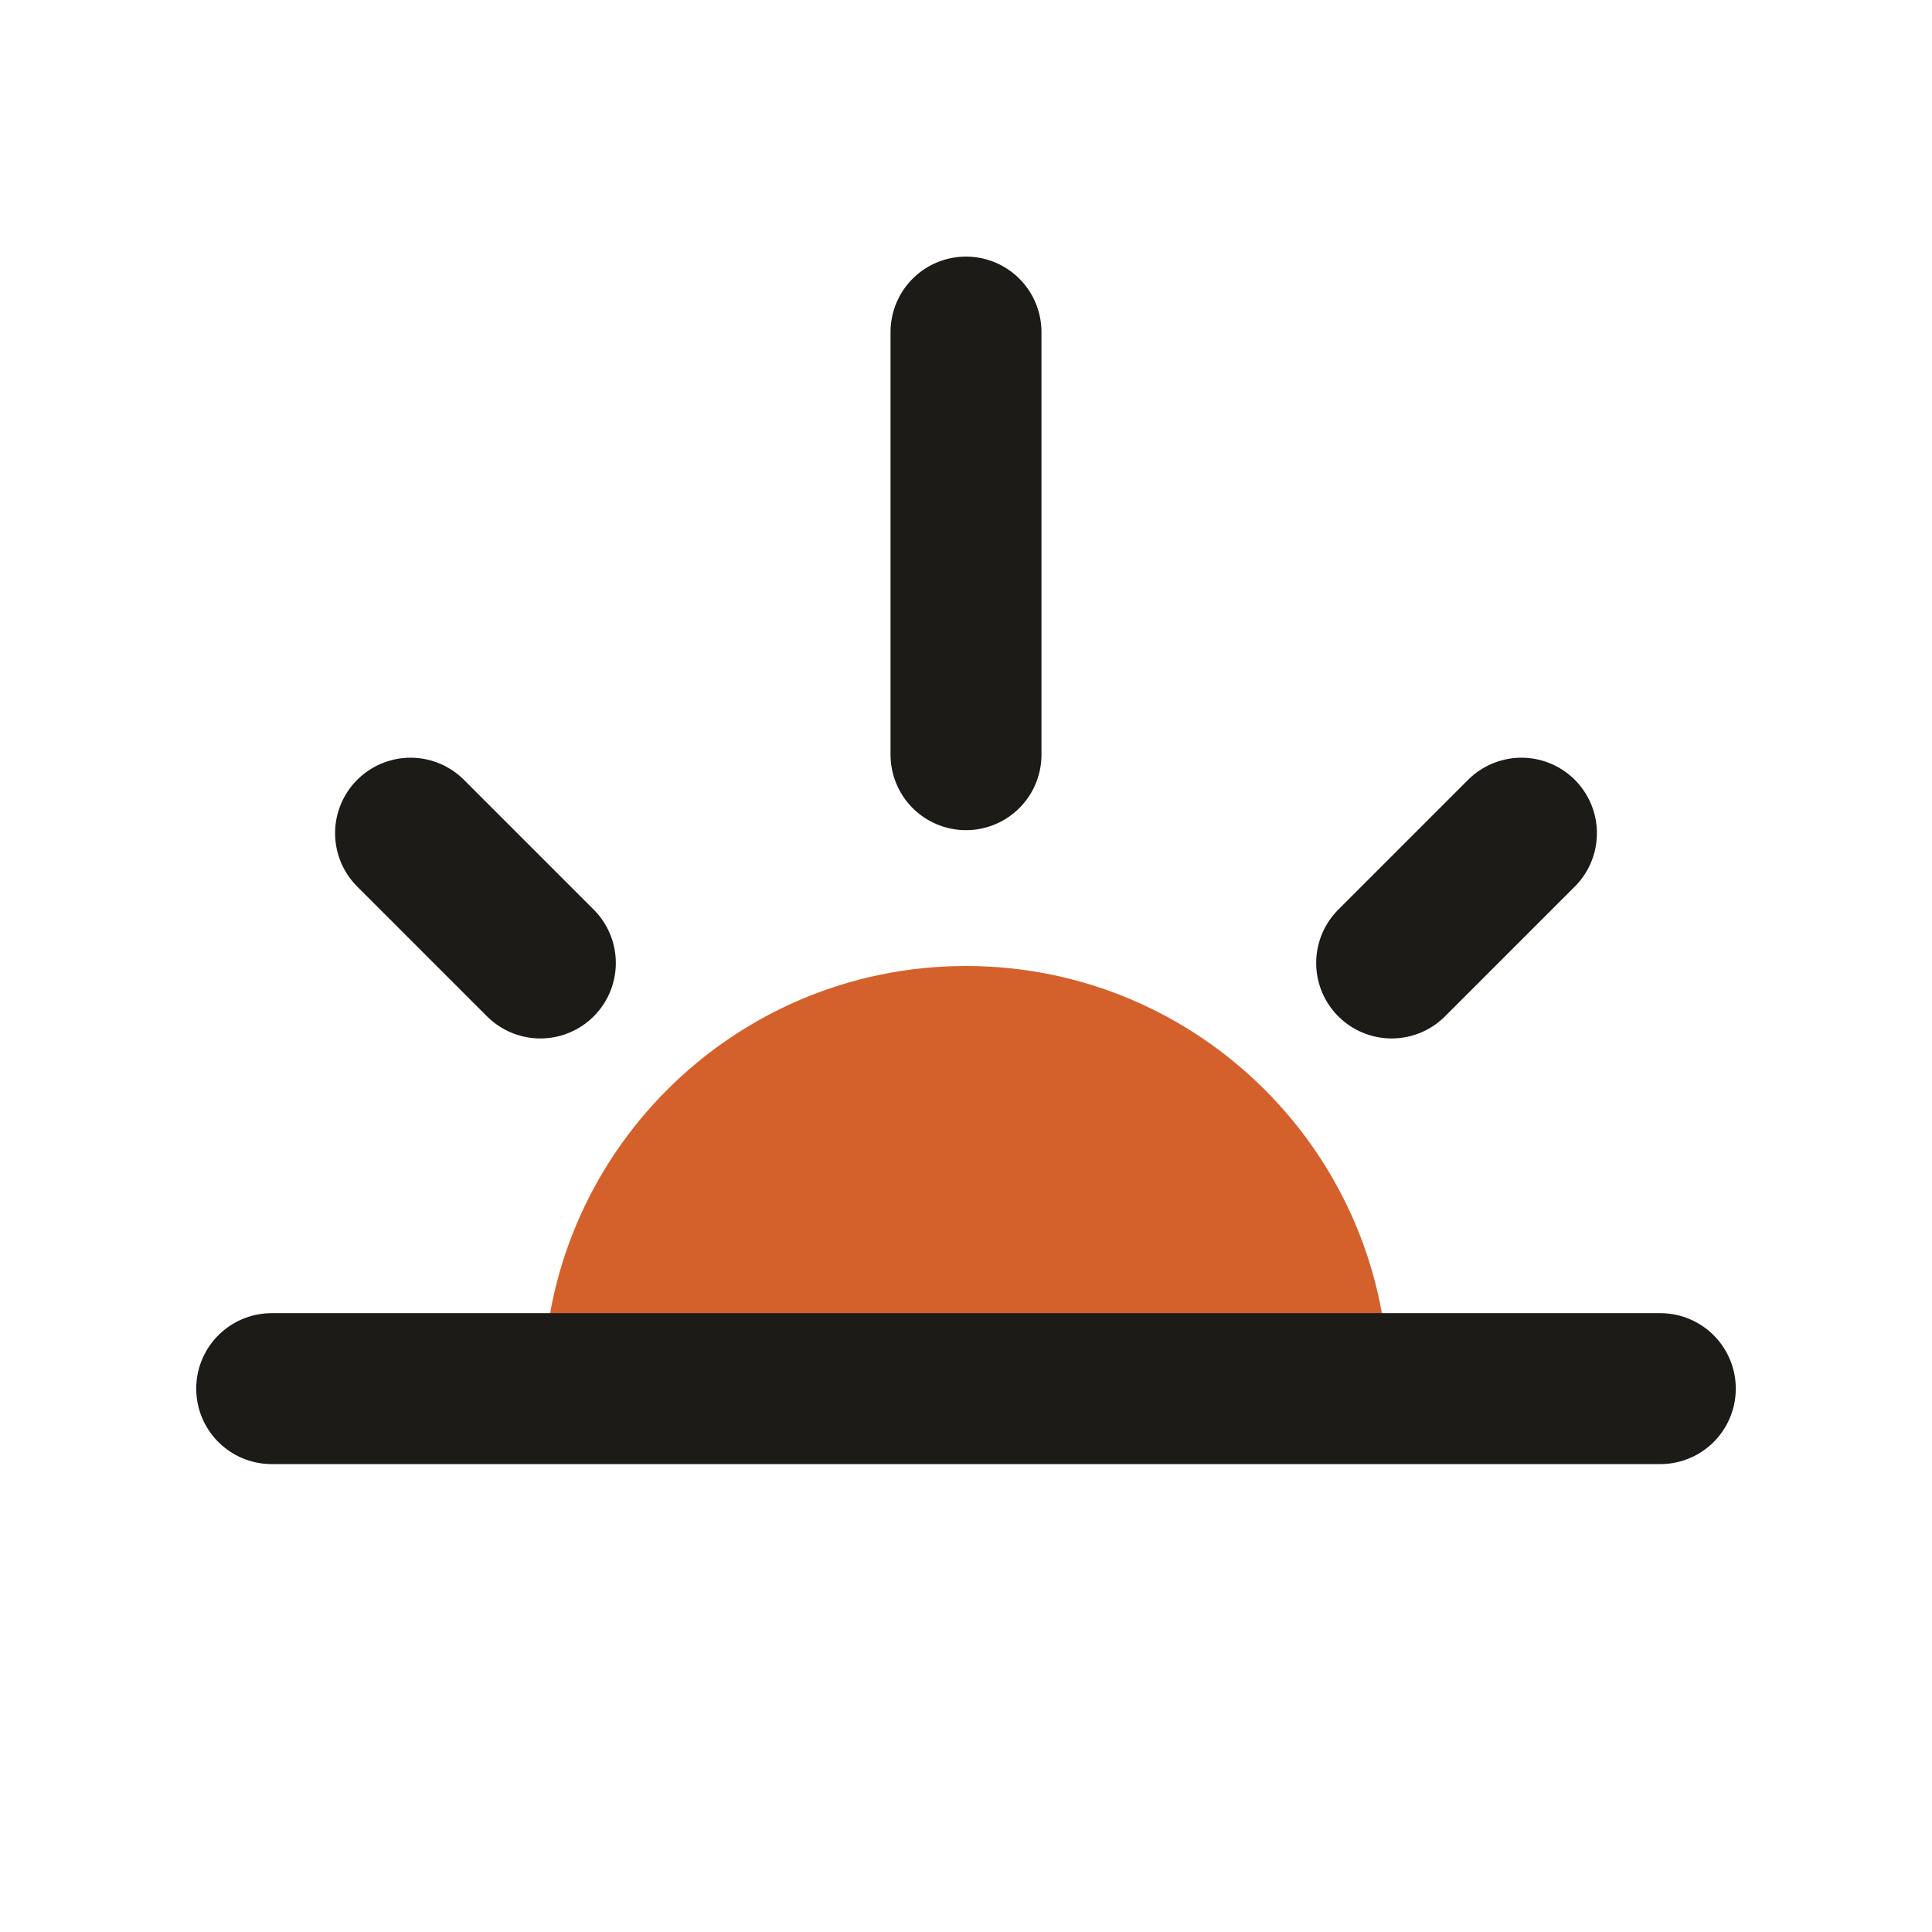
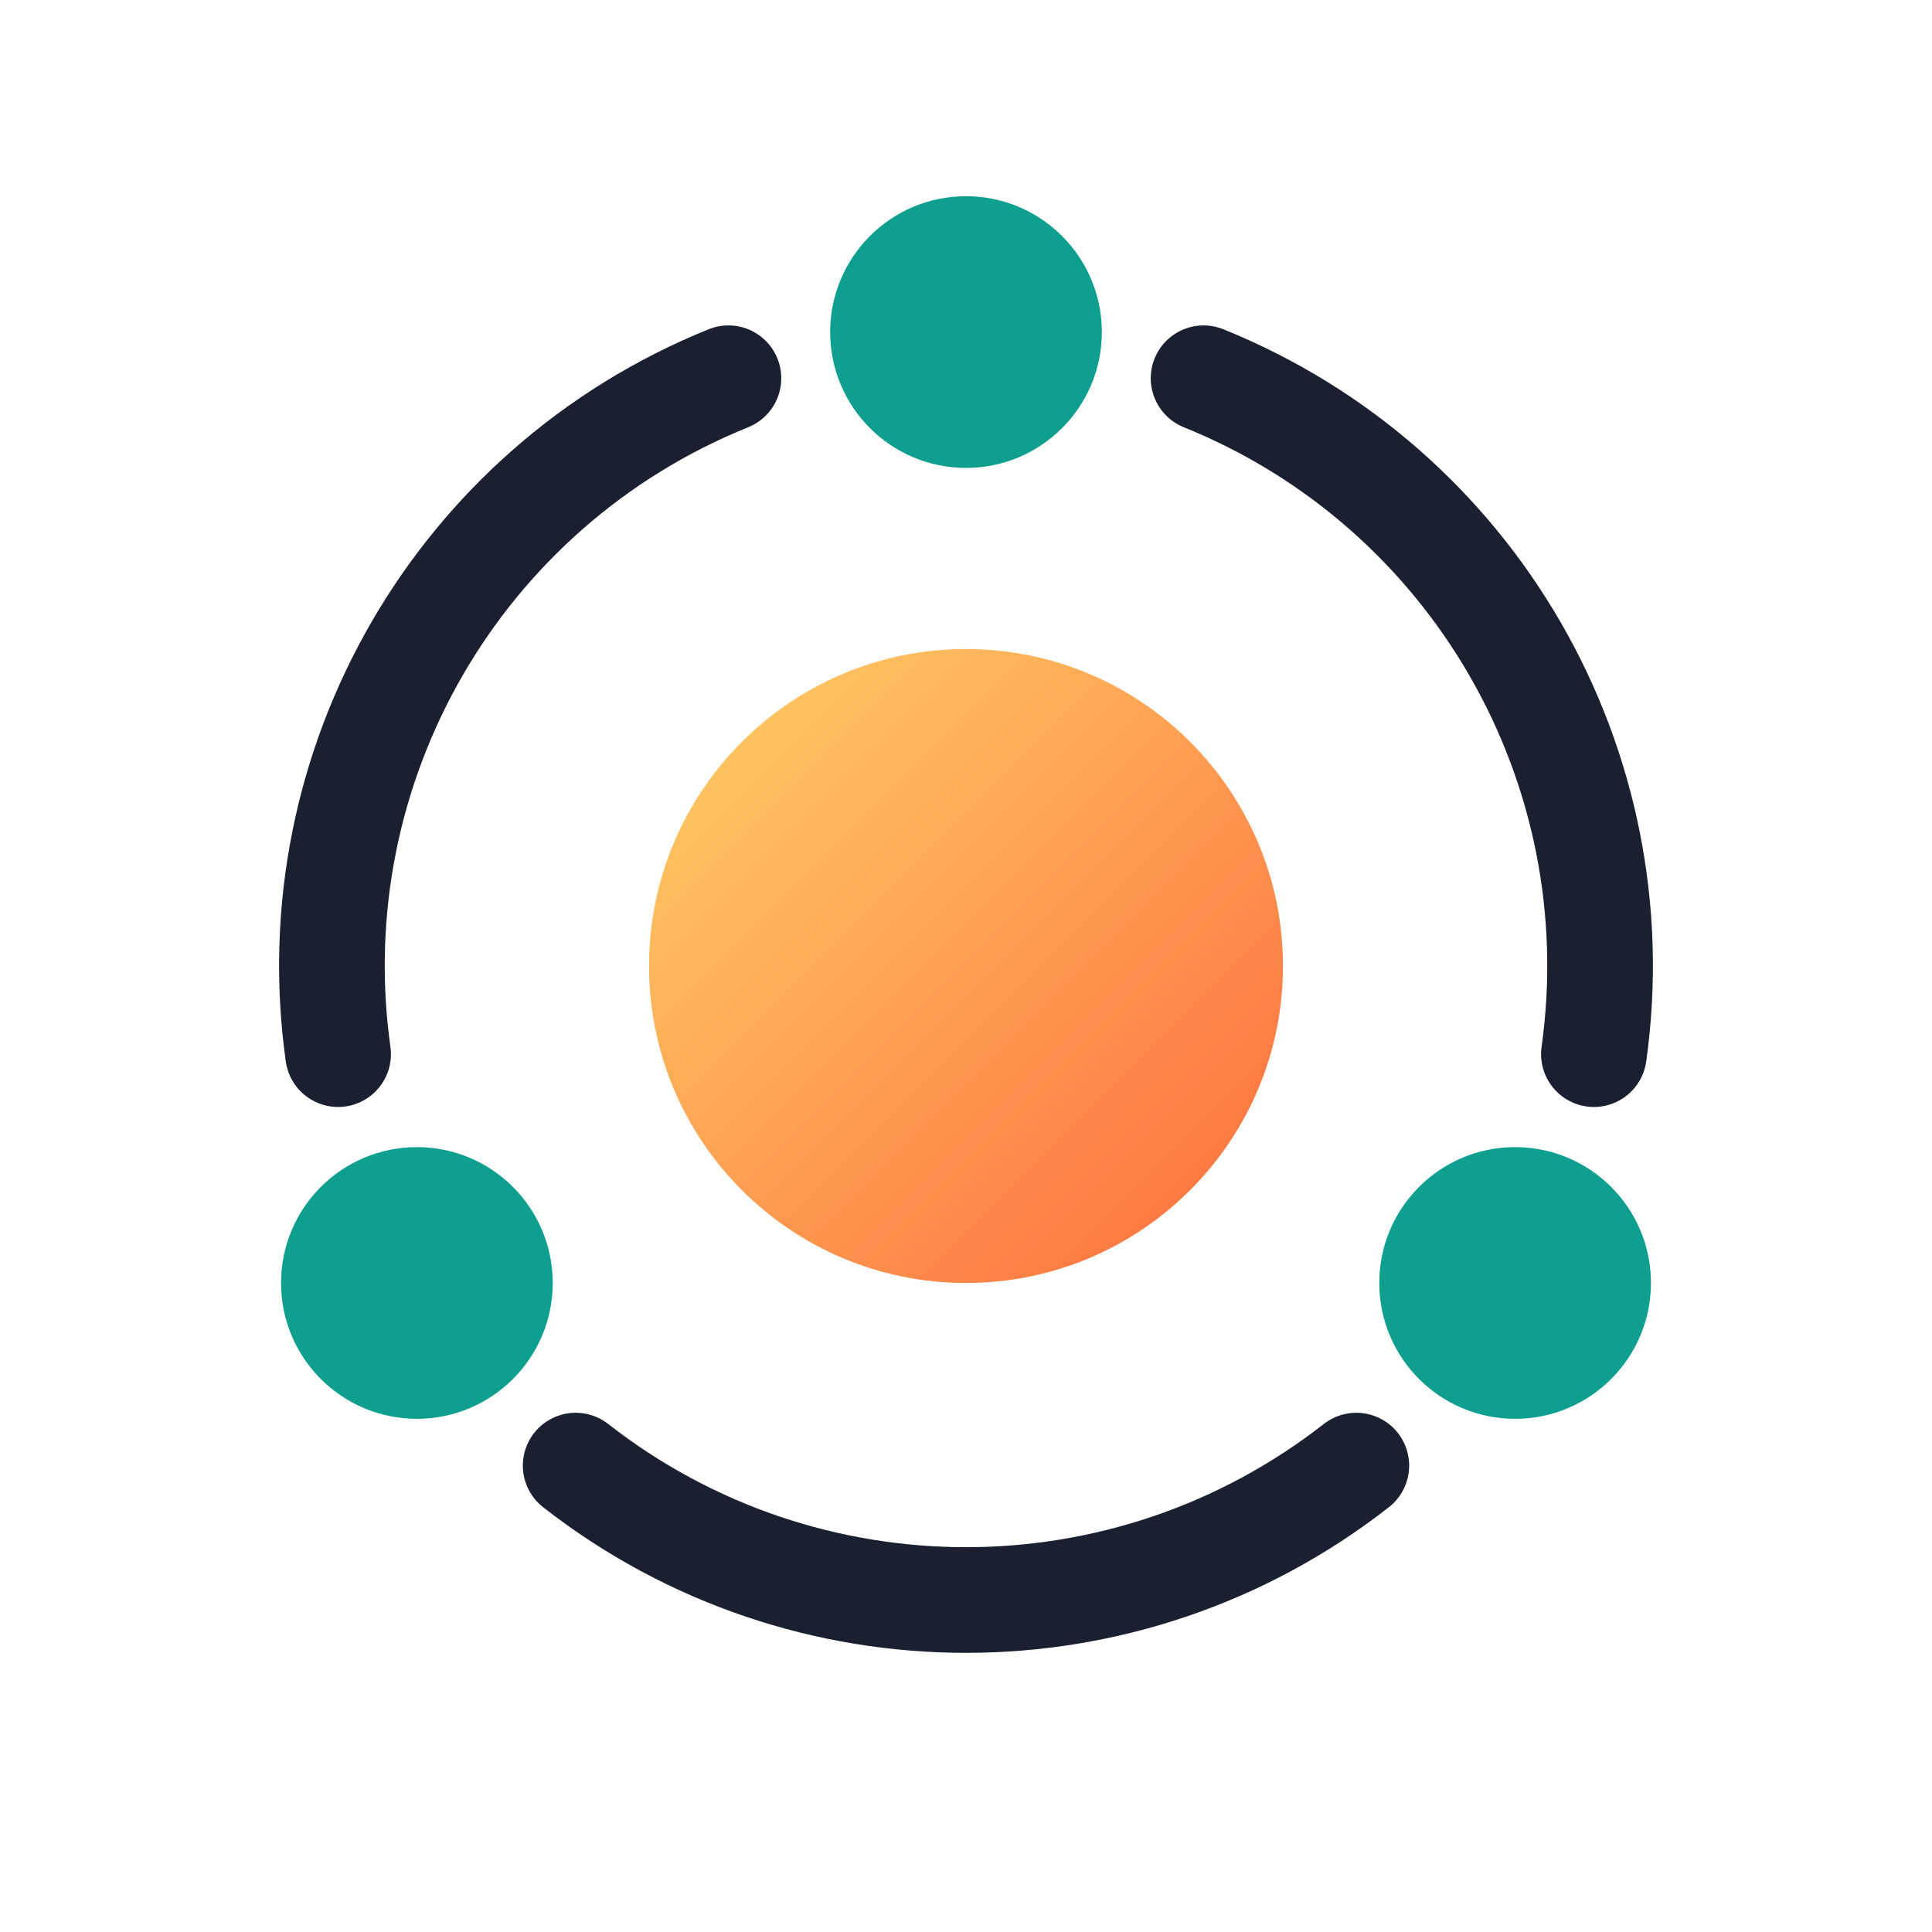
<svg xmlns="http://www.w3.org/2000/svg" viewBox="0 0 64 64" role="img" aria-label="Agentsol">
-   <path d="M18 46A14 14 0 0 1 46 46Z" fill="#d4612c" />
-   <g fill="none" stroke="#1c1b18" stroke-width="5" stroke-linecap="round">
-     <path d="M9 46H55" />
-     <path d="M32 25V11" />
-     <path d="M46.1 31.9 50.4 27.6" />
-     <path d="M17.9 31.9 13.6 27.6" />
+   <defs>
+     <linearGradient id="as-sun" x1="0" y1="0" x2="1" y2="1">
+       <stop offset="0" stop-color="#FFD166" />
+       <stop offset="1" stop-color="#FF6B3D" />
+     </linearGradient>
+   </defs>
+   <circle cx="32" cy="32" r="10.5" fill="url(#as-sun)" />
+   <g fill="none" stroke="#1B2030" stroke-width="3.5" stroke-linecap="round">
+     <path d="M39.87 12.53A21 21 0 0 1 52.8 34.92" />
+     <path d="M44.93 48.55A21 21 0 0 1 19.07 48.55" />
+     <path d="M11.2 34.92A21 21 0 0 1 24.13 12.53" />
+   </g>
+   <g fill="#0E9F8E">
+     <circle cx="32" cy="11" r="4.5" />
+     <circle cx="50.19" cy="42.5" r="4.5" />
+     <circle cx="13.81" cy="42.5" r="4.5" />
  </g>
</svg>
